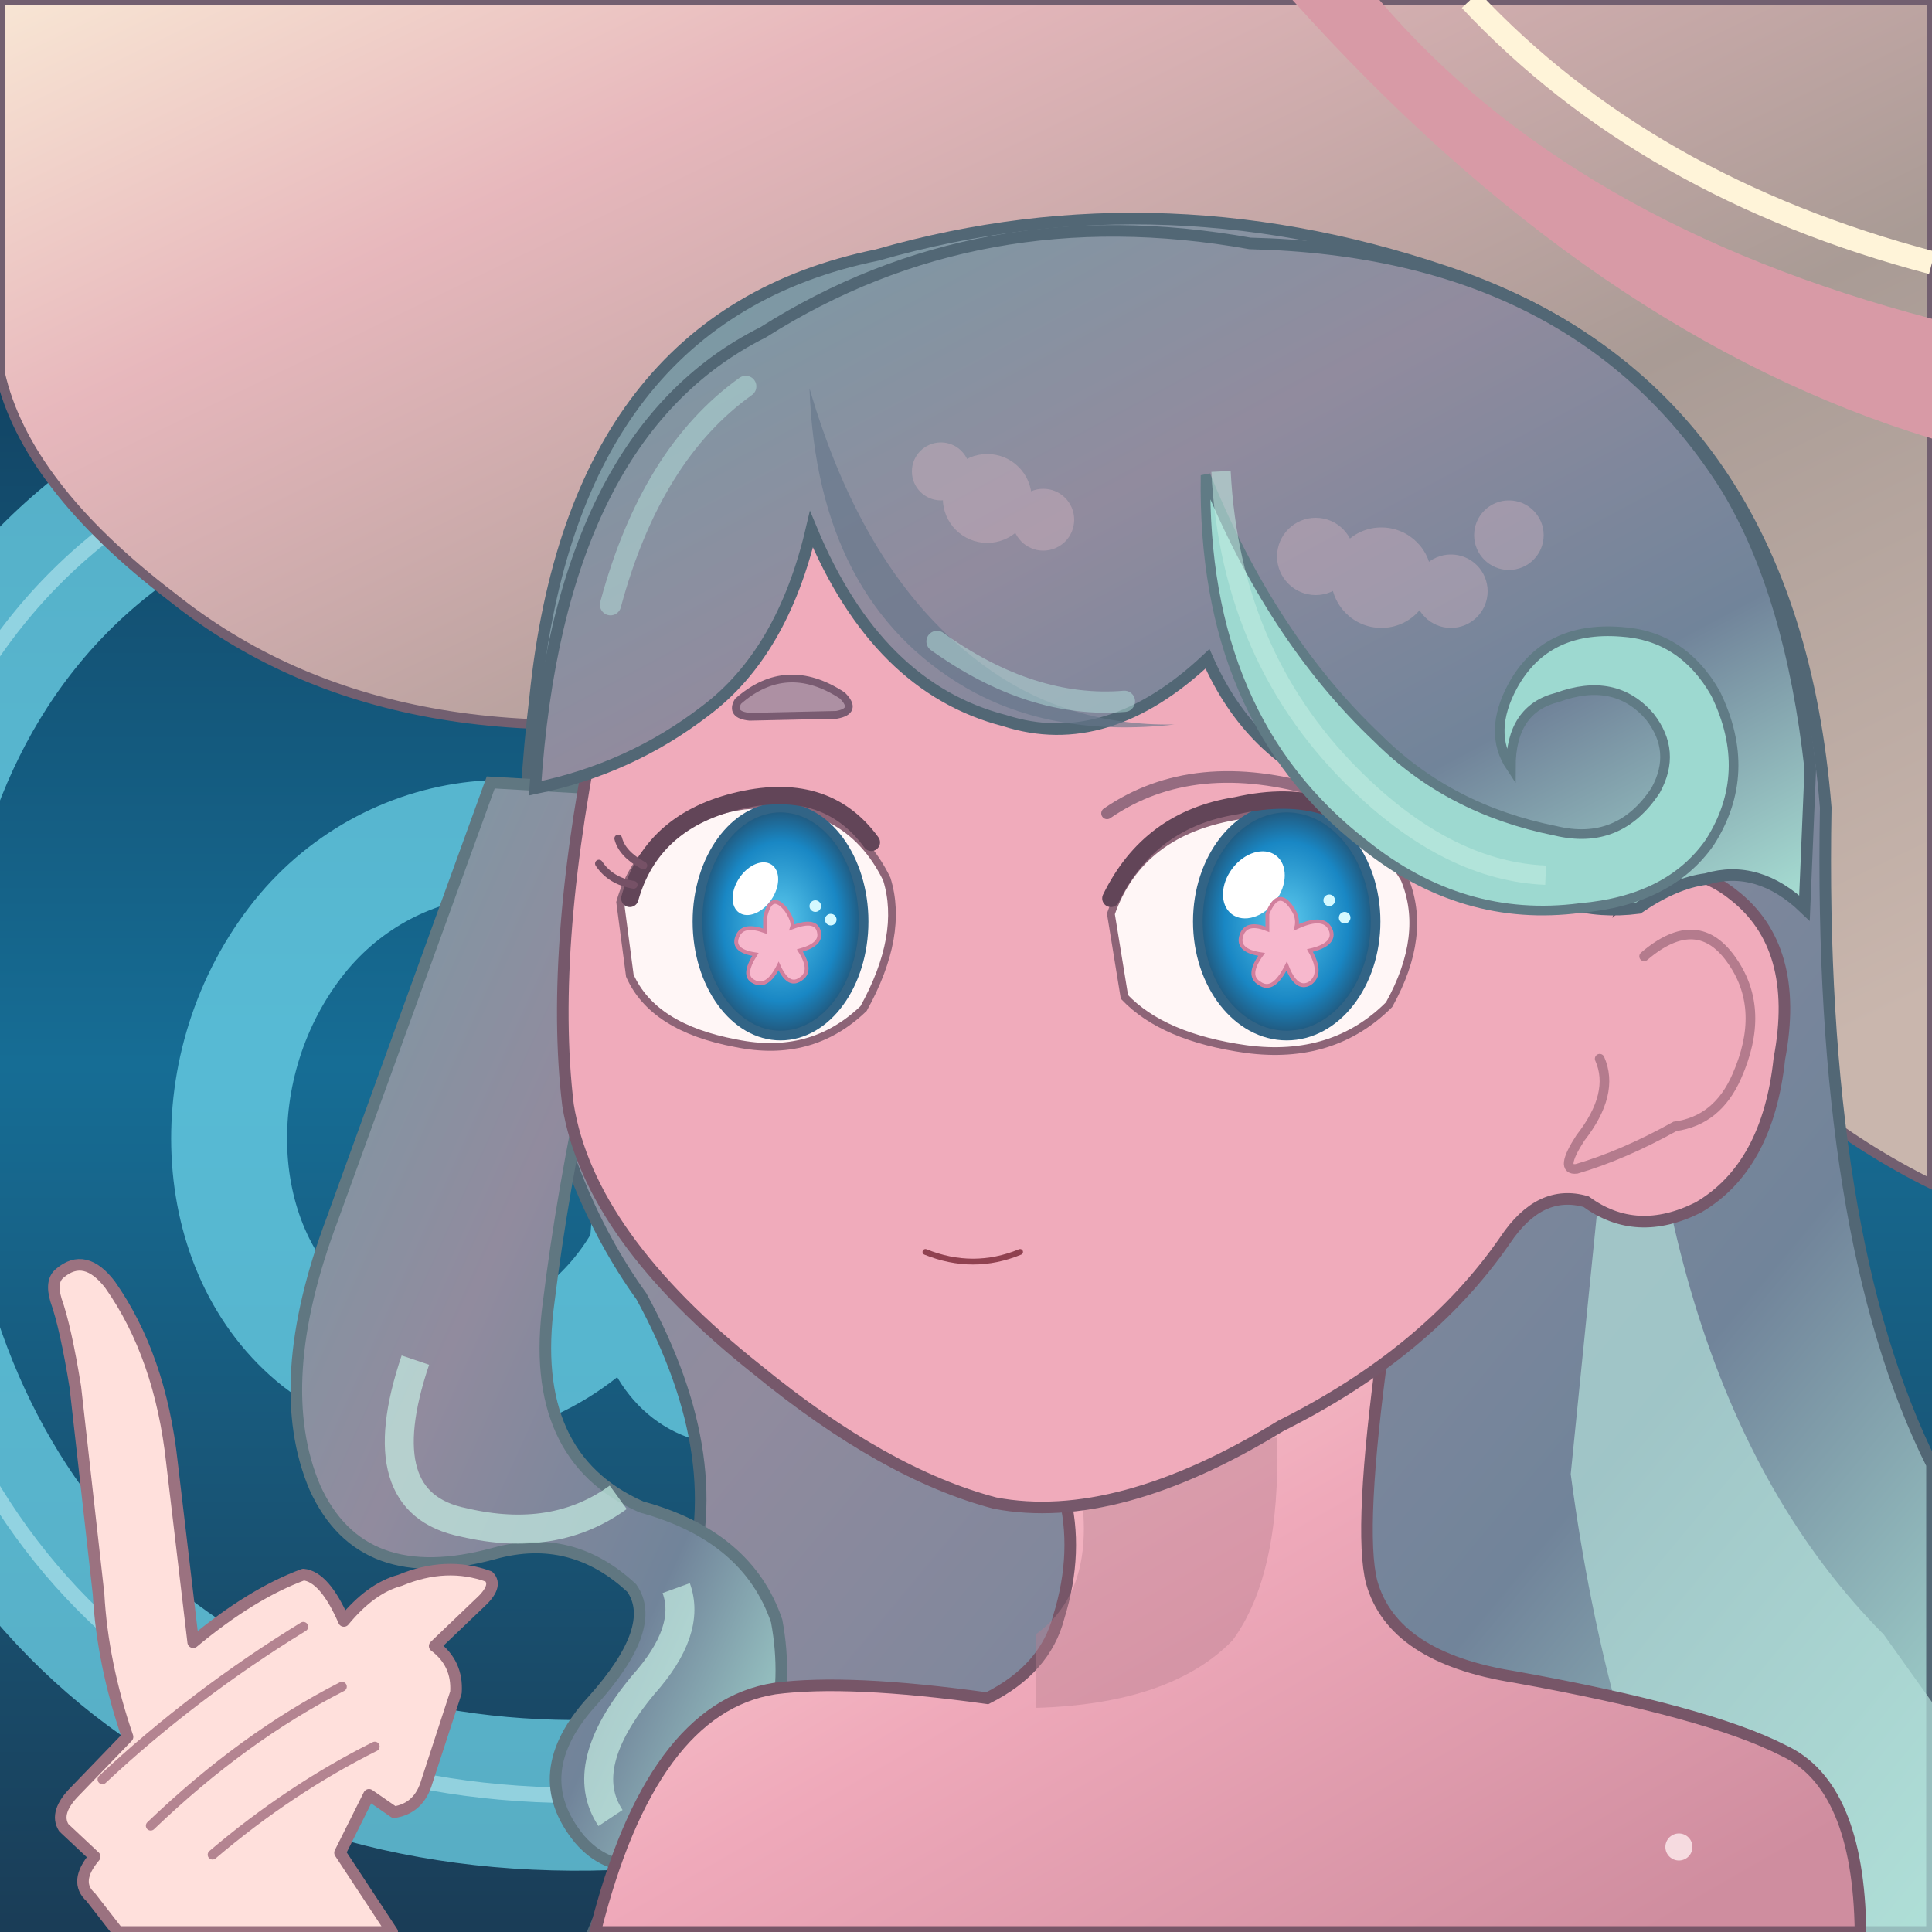
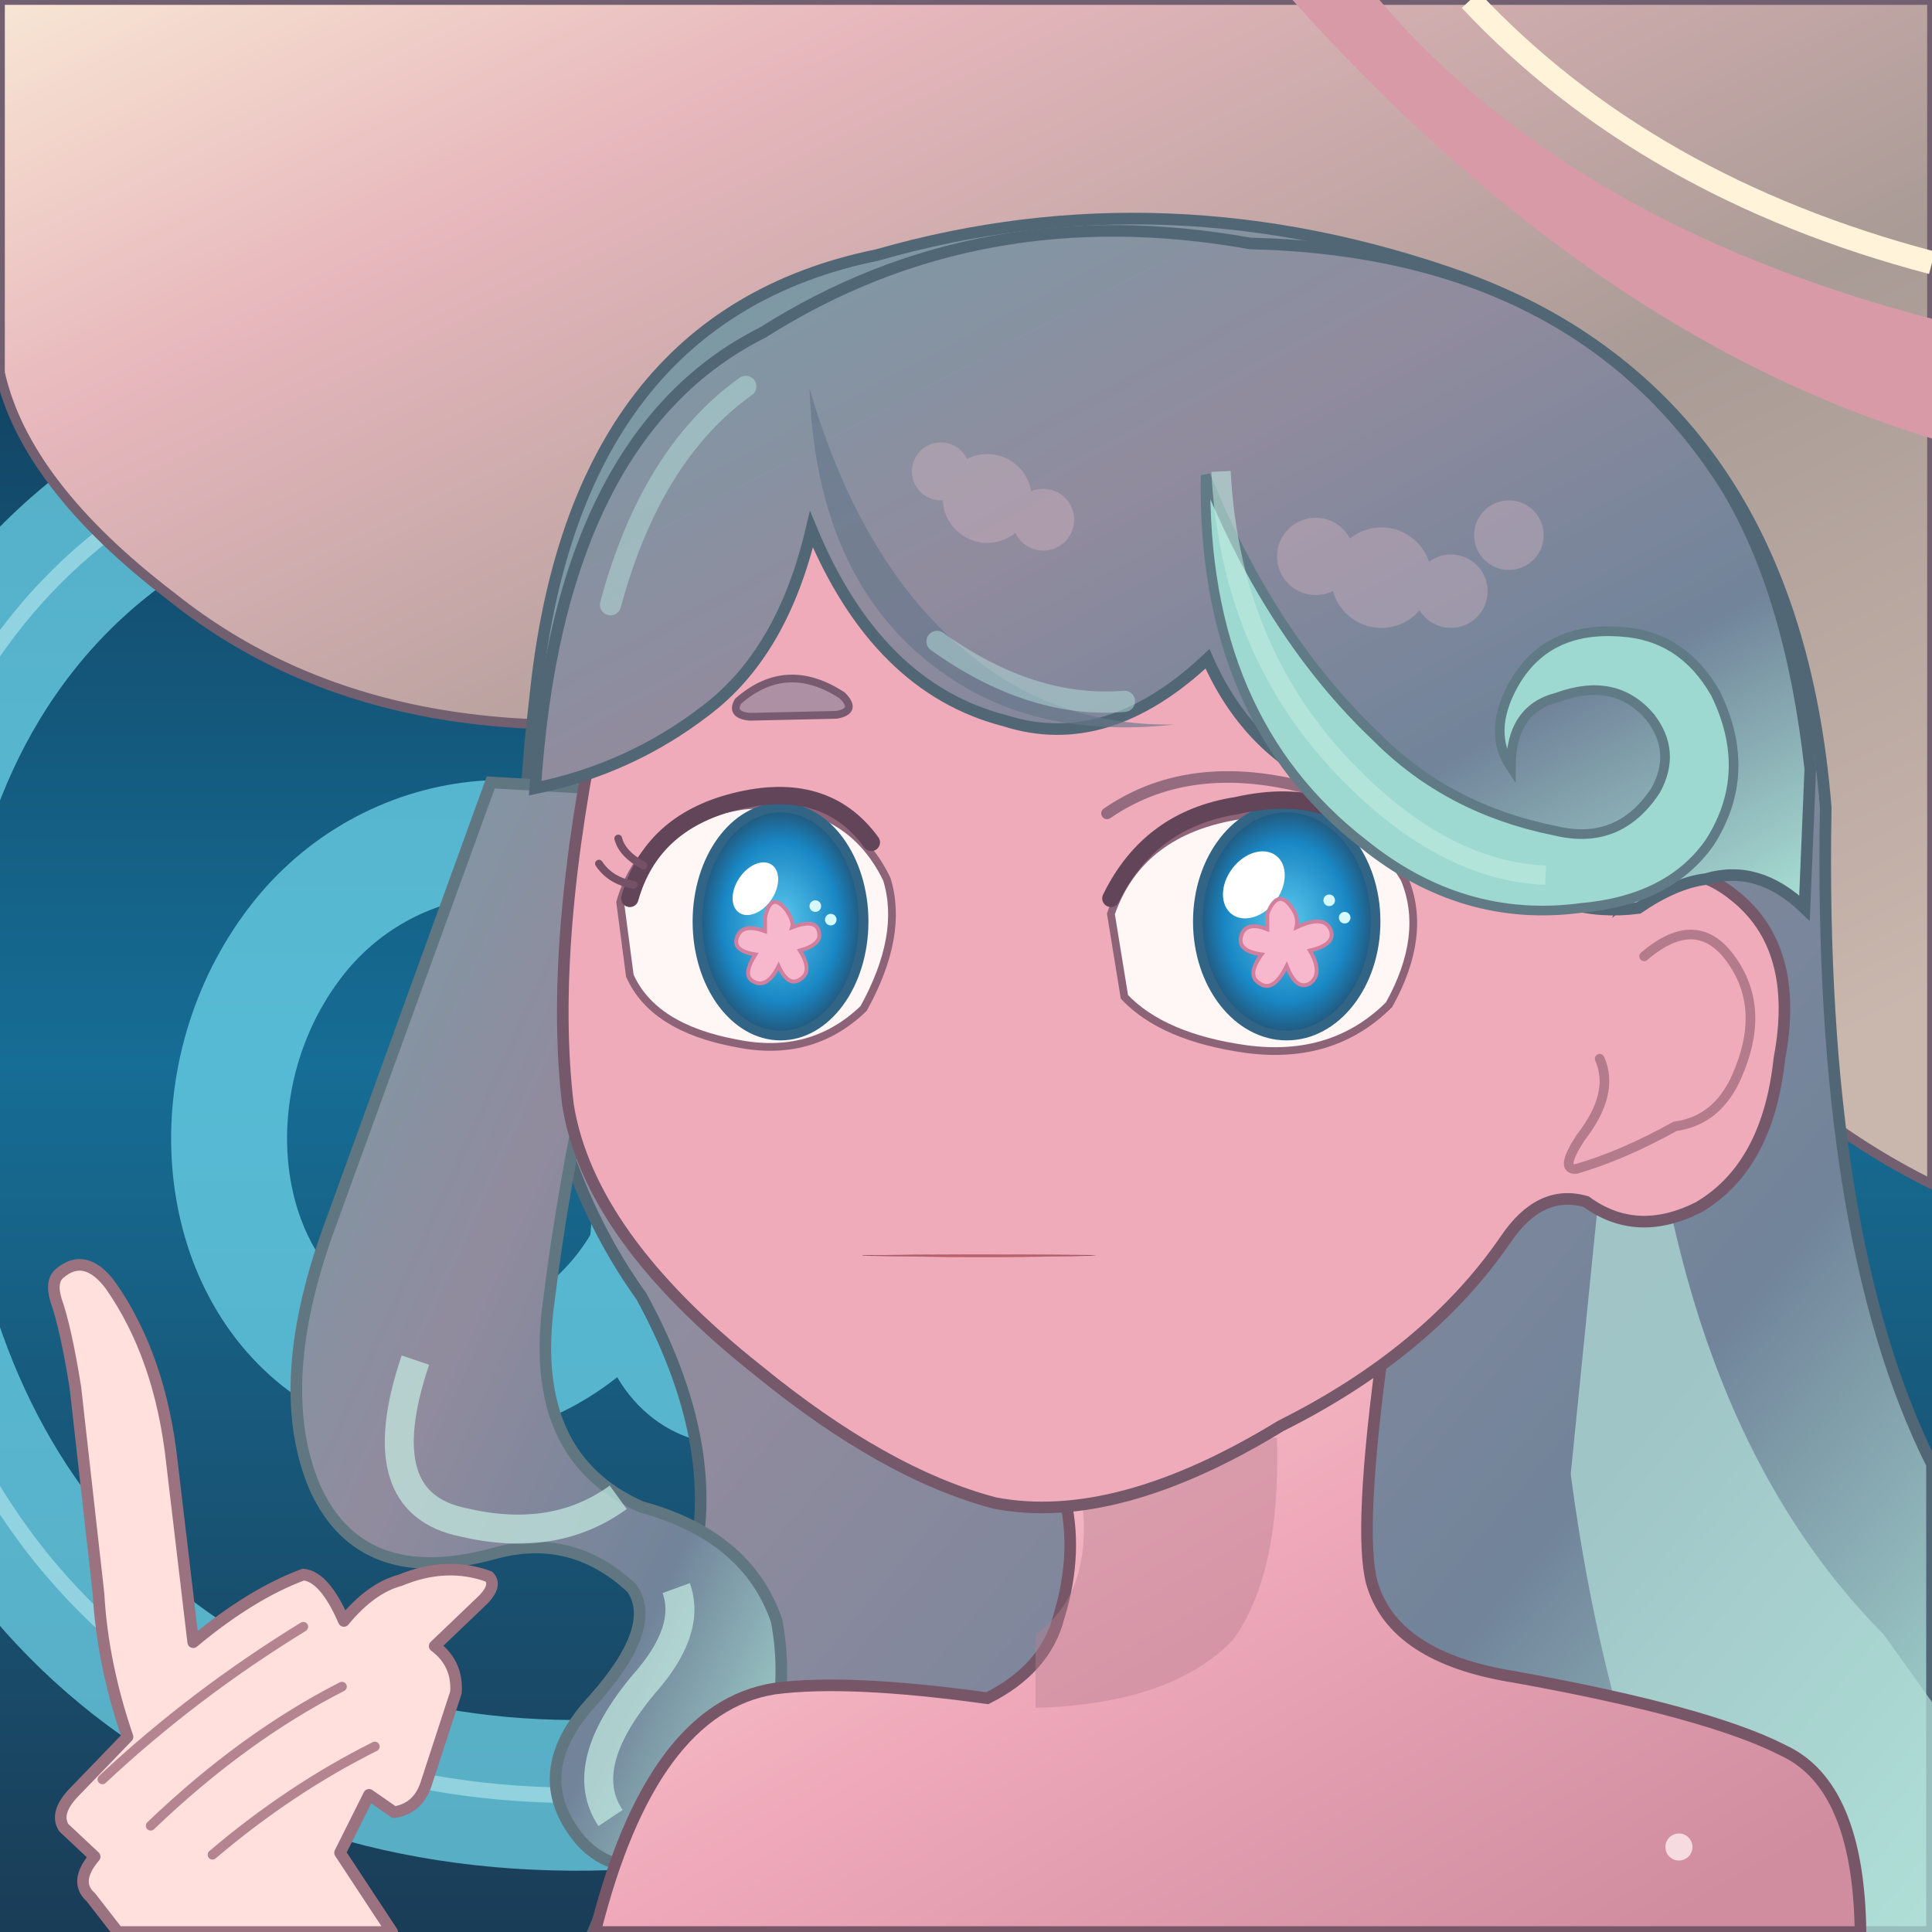
<svg xmlns="http://www.w3.org/2000/svg" width="1000" height="1000" viewBox="0 0 1000 1000">
  <defs>
    <linearGradient id="sky" x2="0" y2="1">
      <stop stop-color="#102d48" />
      <stop offset=".55" stop-color="#166d95" />
      <stop offset="1" stop-color="#1a3c56" />
    </linearGradient>
    <linearGradient id="hair" x1="0" y1="0" x2="1" y2="1">
      <stop stop-color="#779da6" />
      <stop offset=".42" stop-color="#918b9e" />
      <stop offset=".75" stop-color="#71849a" />
      <stop offset="1" stop-color="#a8e0d4" />
    </linearGradient>
    <linearGradient id="skin" x1="0" y1="0" x2="1" y2=".8">
      <stop stop-color="#ffd6d7" />
      <stop offset=".48" stop-color="#efa9ba" />
      <stop offset="1" stop-color="#cf8d9f" />
    </linearGradient>
    <radialGradient id="iris">
      <stop stop-color="#5bc9ed" />
      <stop offset=".7" stop-color="#1987c4" />
      <stop offset="1" stop-color="#225578" />
    </radialGradient>
    <linearGradient id="hat" x1="0" y1="0" x2=".8" y2="1">
      <stop stop-color="#f8e6d4" />
      <stop offset=".23" stop-color="#e7b7bc" />
      <stop offset=".6" stop-color="#a99b95" />
      <stop offset="1" stop-color="#c9b6ad" />
    </linearGradient>
  </defs>
  <rect width="1000" height="1000" fill="url(#sky)" />
  <g fill="none" stroke-linecap="round" stroke-linejoin="round">
    <path d="M255 211 C34 216 -84 379 -58 604 C-35 811 110 936 315 929 C433 925 524 873 579 807" stroke="#70d8ed" stroke-width="78" opacity=".72" />
    <path d="M255 211 C34 216 -84 379 -58 604 C-35 811 110 936 315 929 C433 925 524 873 579 807" stroke="#d5f8fa" stroke-width="8" opacity=".46" />
    <path d="M348 471 C295 415 204 424 155 485 C103 550 107 648 165 694 C222 738 302 711 335 648 L350 455 L336 639 C329 719 380 738 425 697" stroke="#70d8ed" stroke-width="60" opacity=".72" />
  </g>
  <path d="M0 0H1000V613 Q931 579 874 514 Q792 423 658 379 Q531 346 397 365 Q204 401 89 309 Q13 251 0 193Z" fill="url(#hat)" stroke="#725f70" stroke-width="5" />
  <path d="M714 0 Q813 116 1000 165 L1000 227 Q825 174 669 0Z" fill="#d89aa6" />
  <path d="M761 0 Q852 97 1000 136" fill="none" stroke="#fff4d9" stroke-width="12" />
  <path d="M277 361 Q297 164 454 132 Q604 89 758 144 Q928 207 945 418 Q941 640 1000 758 L1000 1000 H307 Q344 914 354 826 Q379 757 332 671 Q253 561 277 361Z" fill="url(#hair)" stroke="#526775" stroke-width="6" />
  <path d="M847 425 Q843 713 975 846 L1000 881 L1000 1000 H879 Q831 899 813 763Z" fill="#b1ded8" opacity=".72" />
  <path d="M341 410 Q298 560 284 674 Q273 754 332 780 Q387 795 402 839 Q413 898 374 947 Q326 982 300 952 Q272 918 307 880 Q341 842 327 822 Q296 793 256 804 Q187 823 163 770 Q140 716 172 631 L254 405Z" fill="url(#hair)" stroke="#607781" stroke-width="6" />
  <path d="M215 704 Q190 778 240 788 Q287 799 320 775 M316 941 Q298 914 333 872 Q358 844 350 822" fill="none" stroke="#c8f1e4" stroke-width="15" opacity=".68" />
  <path d="M516 716 Q569 769 548 837 Q541 864 511 879 Q439 869 401 874 Q337 884 308 1000 H963 Q962 924 923 906 Q884 886 784 868 Q721 858 710 819 Q703 792 716 697Z" fill="url(#skin)" stroke="#775668" stroke-width="6" />
  <path d="M536 846 Q571 821 557 759 L661 744 Q663 815 638 849 Q606 882 536 884Z" fill="#b87e90" opacity=".42" />
  <path d="M311 362 Q314 248 420 201 Q544 151 698 193 Q820 225 839 360 Q851 423 840 466 Q868 440 897 463 Q932 490 921 548 Q915 604 879 625 Q847 641 821 622 Q797 615 779 642 Q739 700 663 738 Q578 790 515 778 Q458 763 392 709 Q305 640 294 572 Q284 489 311 362Z" fill="#f0abbb" stroke="#76586b" stroke-width="6" />
  <path d="M851 495 Q879 471 897 498 Q914 523 899 557 Q889 580 867 583 Q840 598 816 605 Q807 606 818 589 Q836 566 828 548" fill="none" stroke="#b47b8d" stroke-width="5" stroke-linecap="round" />
  <path d="M382 363 Q407 341 436 360 Q444 368 433 370 L388 371 Q378 370 382 363Z" fill="#ad90a3" stroke="#795b71" stroke-width="4" />
  <path d="M573 421 Q618 390 684 410" fill="none" stroke="#956b80" stroke-width="6" stroke-linecap="round" />
  <path d="M321 467 Q333 425 385 417 Q438 412 459 455 Q468 484 447 522 Q420 548 381 540 Q338 532 326 505Z" fill="#fff6f6" stroke="#8d6477" stroke-width="4" />
  <path d="M575 473 Q590 430 642 422 Q703 414 727 455 Q739 484 719 520 Q690 549 645 543 Q602 537 582 516Z" fill="#fff6f6" stroke="#8d6477" stroke-width="4" />
  <g transform="translate(13 0)">
    <ellipse cx="391" cy="477" rx="43" ry="59" fill="url(#iris)" stroke="#326486" stroke-width="5" />
  </g>
  <g transform="translate(13 0)">
    <ellipse cx="653" cy="477" rx="46" ry="59" fill="url(#iris)" stroke="#326486" stroke-width="5" />
  </g>
  <g transform="translate(13 0)">
    <ellipse cx="378" cy="460" rx="10" ry="15" fill="#fff" transform="rotate(34 378 460)" />
    <ellipse cx="636" cy="458" rx="14" ry="19" fill="#fff" transform="rotate(37 636 458)" />
    <circle cx="409" cy="469" r="3" fill="#d5f9ff" />
    <circle cx="417" cy="476" r="3" fill="#d5f9ff" />
    <circle cx="675" cy="466" r="3" fill="#d5f9ff" />
    <circle cx="683" cy="475" r="3" fill="#d5f9ff" />
    <path transform="translate(-34 -9)" d="M417 484 Q420 470 428 480 Q432 486 431 489 Q444 484 445 492 Q446 498 435 501 Q442 512 435 516 Q429 520 424 509 Q418 521 411 517 Q405 514 412 503 Q399 501 403 493 Q406 487 417 491Z" fill="#f7b8cd" stroke="#d17f9d" stroke-width="2" />
    <path transform="translate(-21 -9)" d="M664 482 Q670 467 678 481 Q680 485 679 489 Q694 482 697 491 Q699 498 686 501 Q693 513 686 518 Q679 522 674 509 Q667 523 660 518 Q653 514 661 503 Q647 501 651 492 Q654 486 664 490Z" fill="#f7b8cd" stroke="#d17f9d" stroke-width="2" />
  </g>
  <path d="M326 465 Q337 426 380 415 Q427 403 451 436 M575 465 Q595 424 640 417 Q693 405 720 443" fill="none" stroke="#624558" stroke-width="9" stroke-linecap="round" />
  <path d="M328 458 Q316 456 310 447 M333 448 Q322 442 320 434 M718 443 Q730 442 737 434 M714 437 Q724 432 726 424" fill="none" stroke="#765166" stroke-width="4" stroke-linecap="round" />
-   <g id="mouth">
-     <path d="M479 648 Q503.75 658 528 648" fill="none" stroke="#904150" stroke-width="3" stroke-linecap="round" />
-     <ellipse id="mouth-open" cx="503.75" cy="650" rx="24" ry="0" fill="#904150" />
-     <ellipse id="tongue" cx="503.75" cy="650" rx="14" ry="0" fill="#da767f" opacity="0" />
+   <g id="mouth" transform="translate(0 650) scale(1 0.03) translate(0 -650)">
+     <path d="M449 642 Q500 621 558 637 Q572 640 558 651 Q515 681 478 662 Q462 655 449 647Z" fill="#bd606a" stroke="#8b4c5a" stroke-width="5" />
  </g>
  <path d="M277 408 Q289 225 395 172 Q507 101 647 126 Q817 130 894 253 Q927 308 937 398 L934 470 Q910 447 883 455 Q867 457 848 470 Q809 475 779 450 Q736 425 694 409 Q647 391 625 341 Q573 390 520 373 Q454 356 420 274 Q405 338 365 368 Q326 398 277 408Z" fill="url(#hair)" stroke="#526775" stroke-width="6" />
  <path d="M419 201 Q423 311 500 356 Q545 382 608 375 Q550 376 506 342 Q447 297 419 201Z" fill="#64758a" opacity=".64" />
  <path d="M624 246 Q622 372 706 437 Q757 478 818 470 Q864 466 885 436 Q908 400 888 359 Q871 329 839 327 Q800 324 783 355 Q770 379 782 397 Q782 367 806 361 Q836 350 854 371 Q868 389 857 409 Q838 438 805 430 Q750 419 713 382 Q658 330 624 246Z" fill="#9dd9d0" stroke="#607b85" stroke-width="5" />
  <path d="M632 244 Q637 342 704 406 Q751 451 800 453" fill="none" stroke="#c3ede1" stroke-width="10" opacity=".55" />
  <path d="M316 313 Q337 235 386 200 M485 332 Q534 367 582 363" fill="none" stroke="#bae8e2" stroke-width="11" stroke-linecap="round" opacity=".45" />
  <g fill="#efc2cc" opacity=".3">
    <circle cx="487" cy="244" r="15" />
    <circle cx="511" cy="258" r="23" />
    <circle cx="540" cy="269" r="16" />
    <circle cx="681" cy="288" r="20" />
    <circle cx="715" cy="299" r="26" />
    <circle cx="751" cy="306" r="19" />
    <circle cx="781" cy="277" r="18" />
  </g>
  <path d="M31 659 Q44 648 57 665 Q83 702 89 757 L100 850 Q130 825 157 815 Q168 816 178 839 Q192 822 207 818 Q231 808 253 816 Q258 821 248 830 L225 852 Q237 861 236 876 L221 922 Q217 936 204 938 L191 929 L176 959 L203 1000 H61 L47 982 Q38 974 49 961 L33 946 Q28 938 39 927 L66 899 Q53 861 51 825 L39 718 Q34 687 29 673 Q26 663 31 659Z" fill="#ffe0dc" stroke="#9b7280" stroke-width="6" stroke-linejoin="round" />
  <path d="M53 921 Q100 877 157 842 M78 945 Q126 899 177 873 M110 960 Q150 926 194 904" fill="none" stroke="#b48491" stroke-width="5" stroke-linecap="round" />
  <circle cx="869" cy="956" r="7" fill="#ffeef0" opacity=".8" />
</svg>
